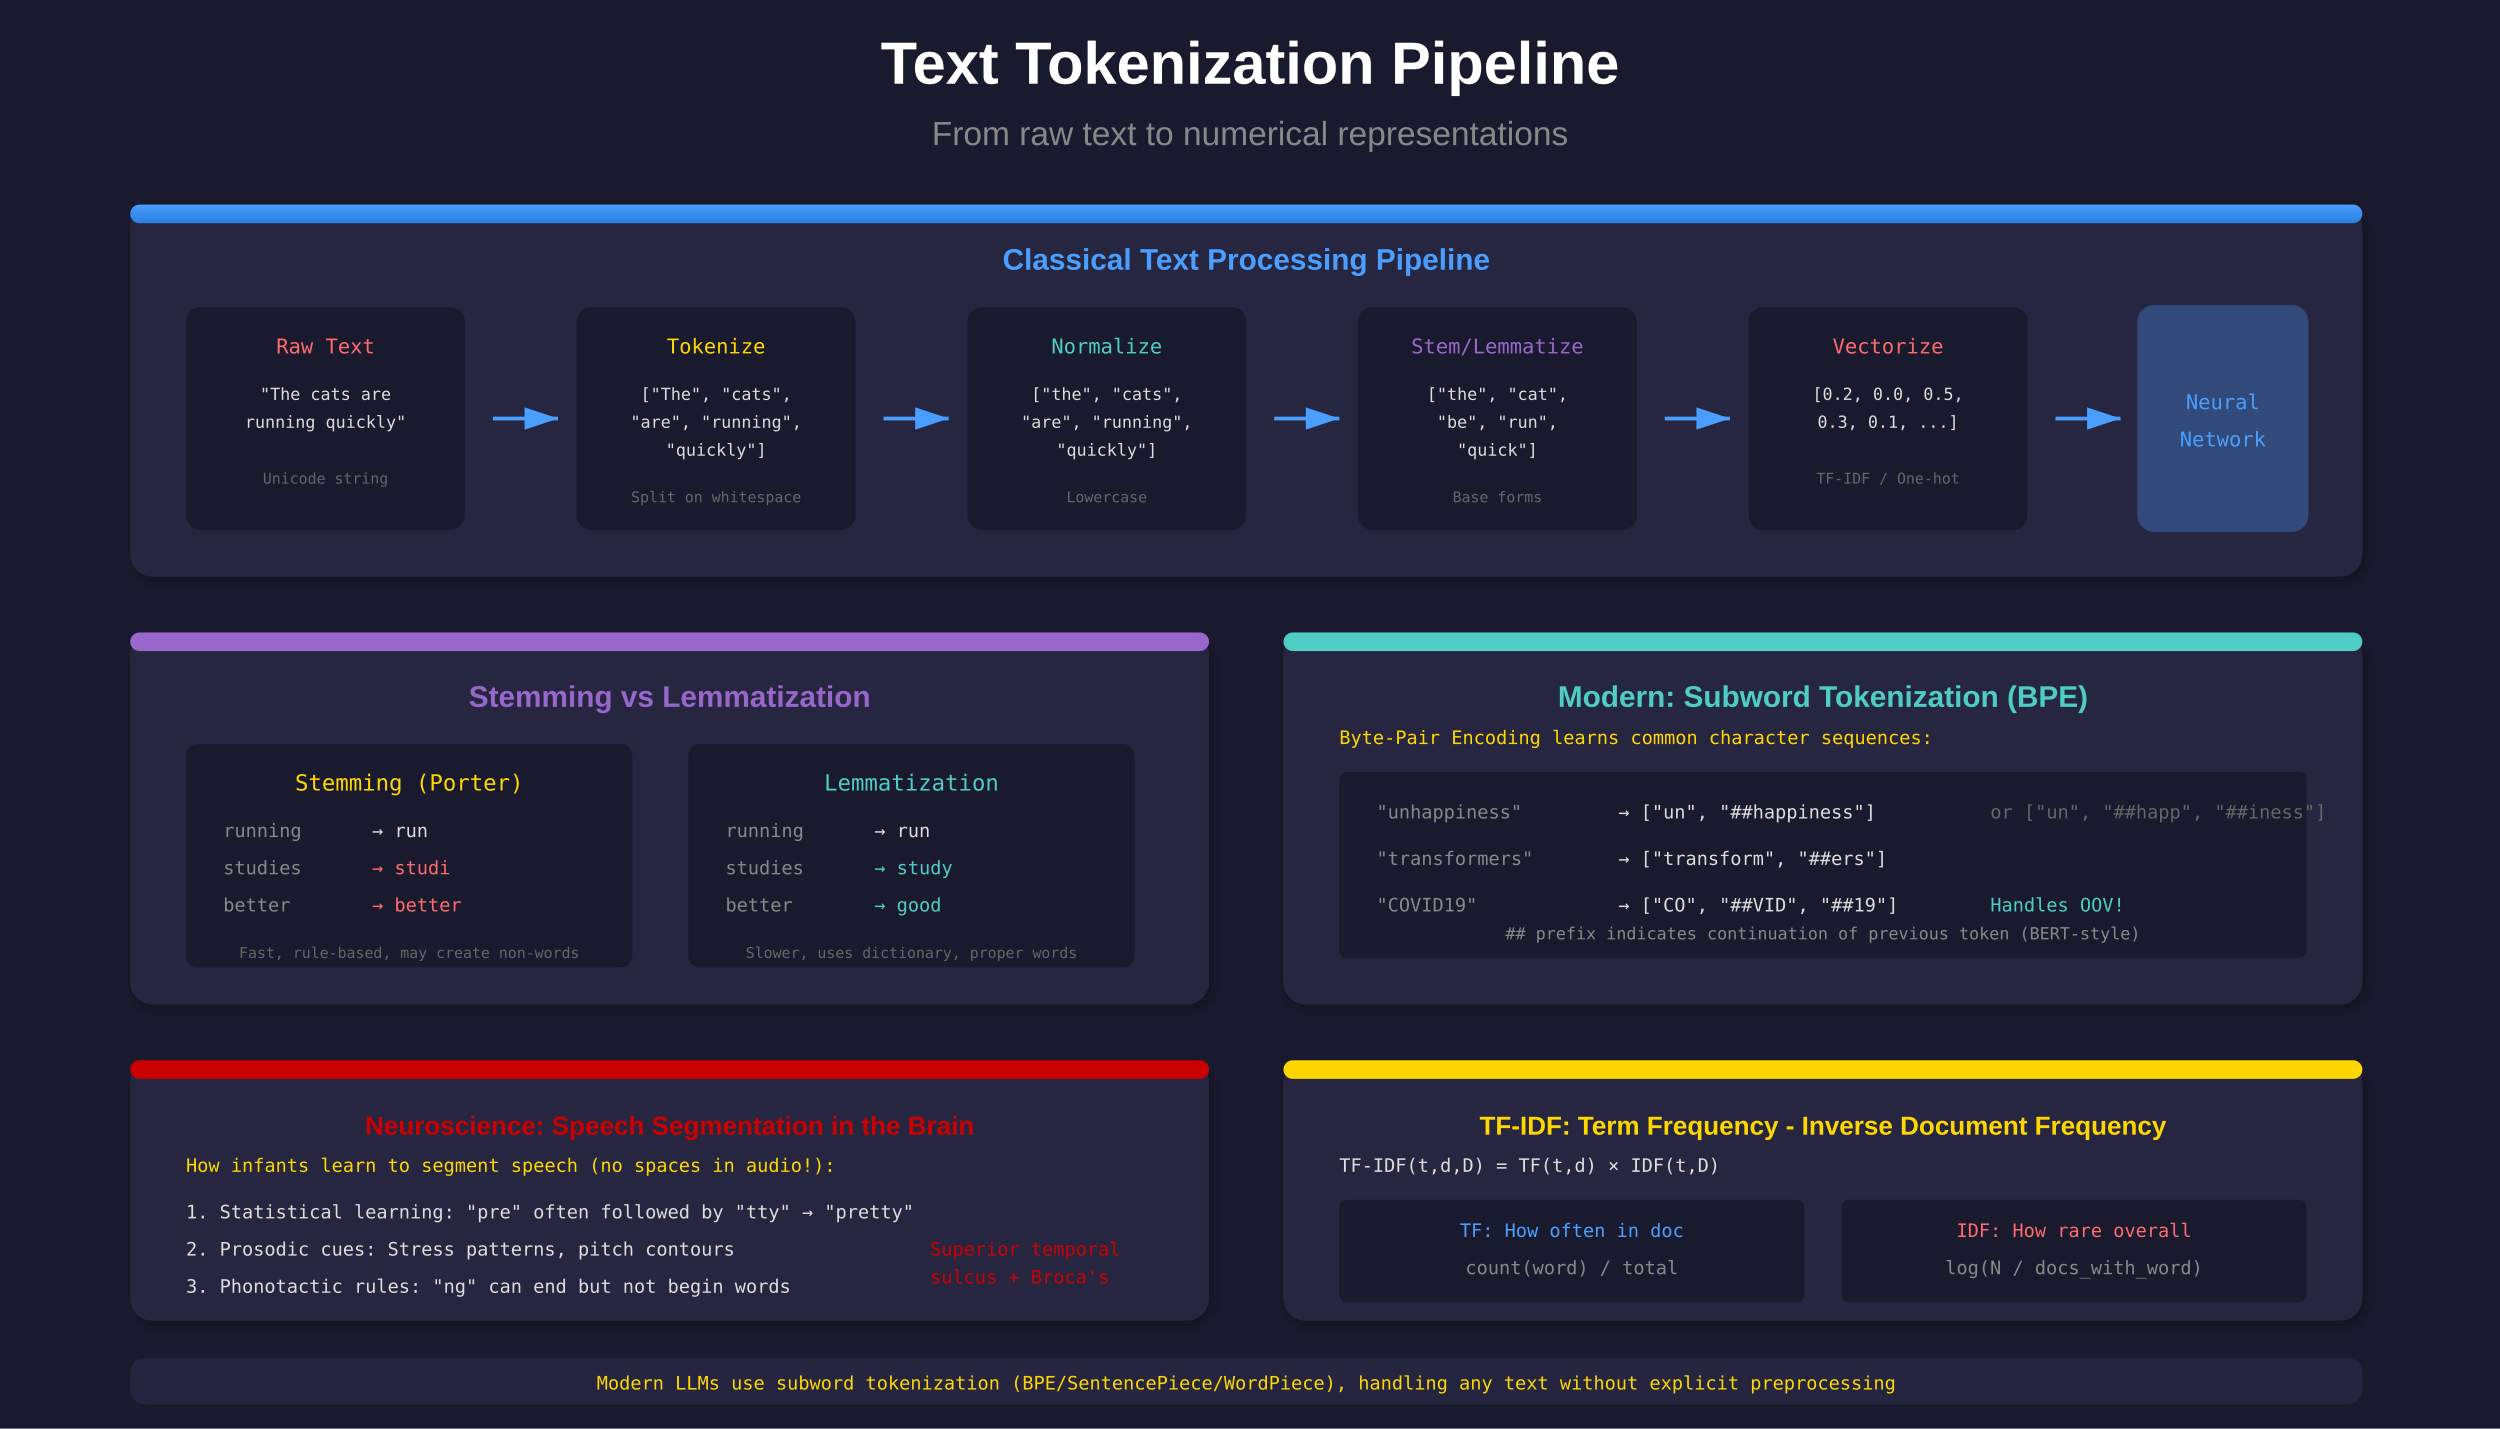
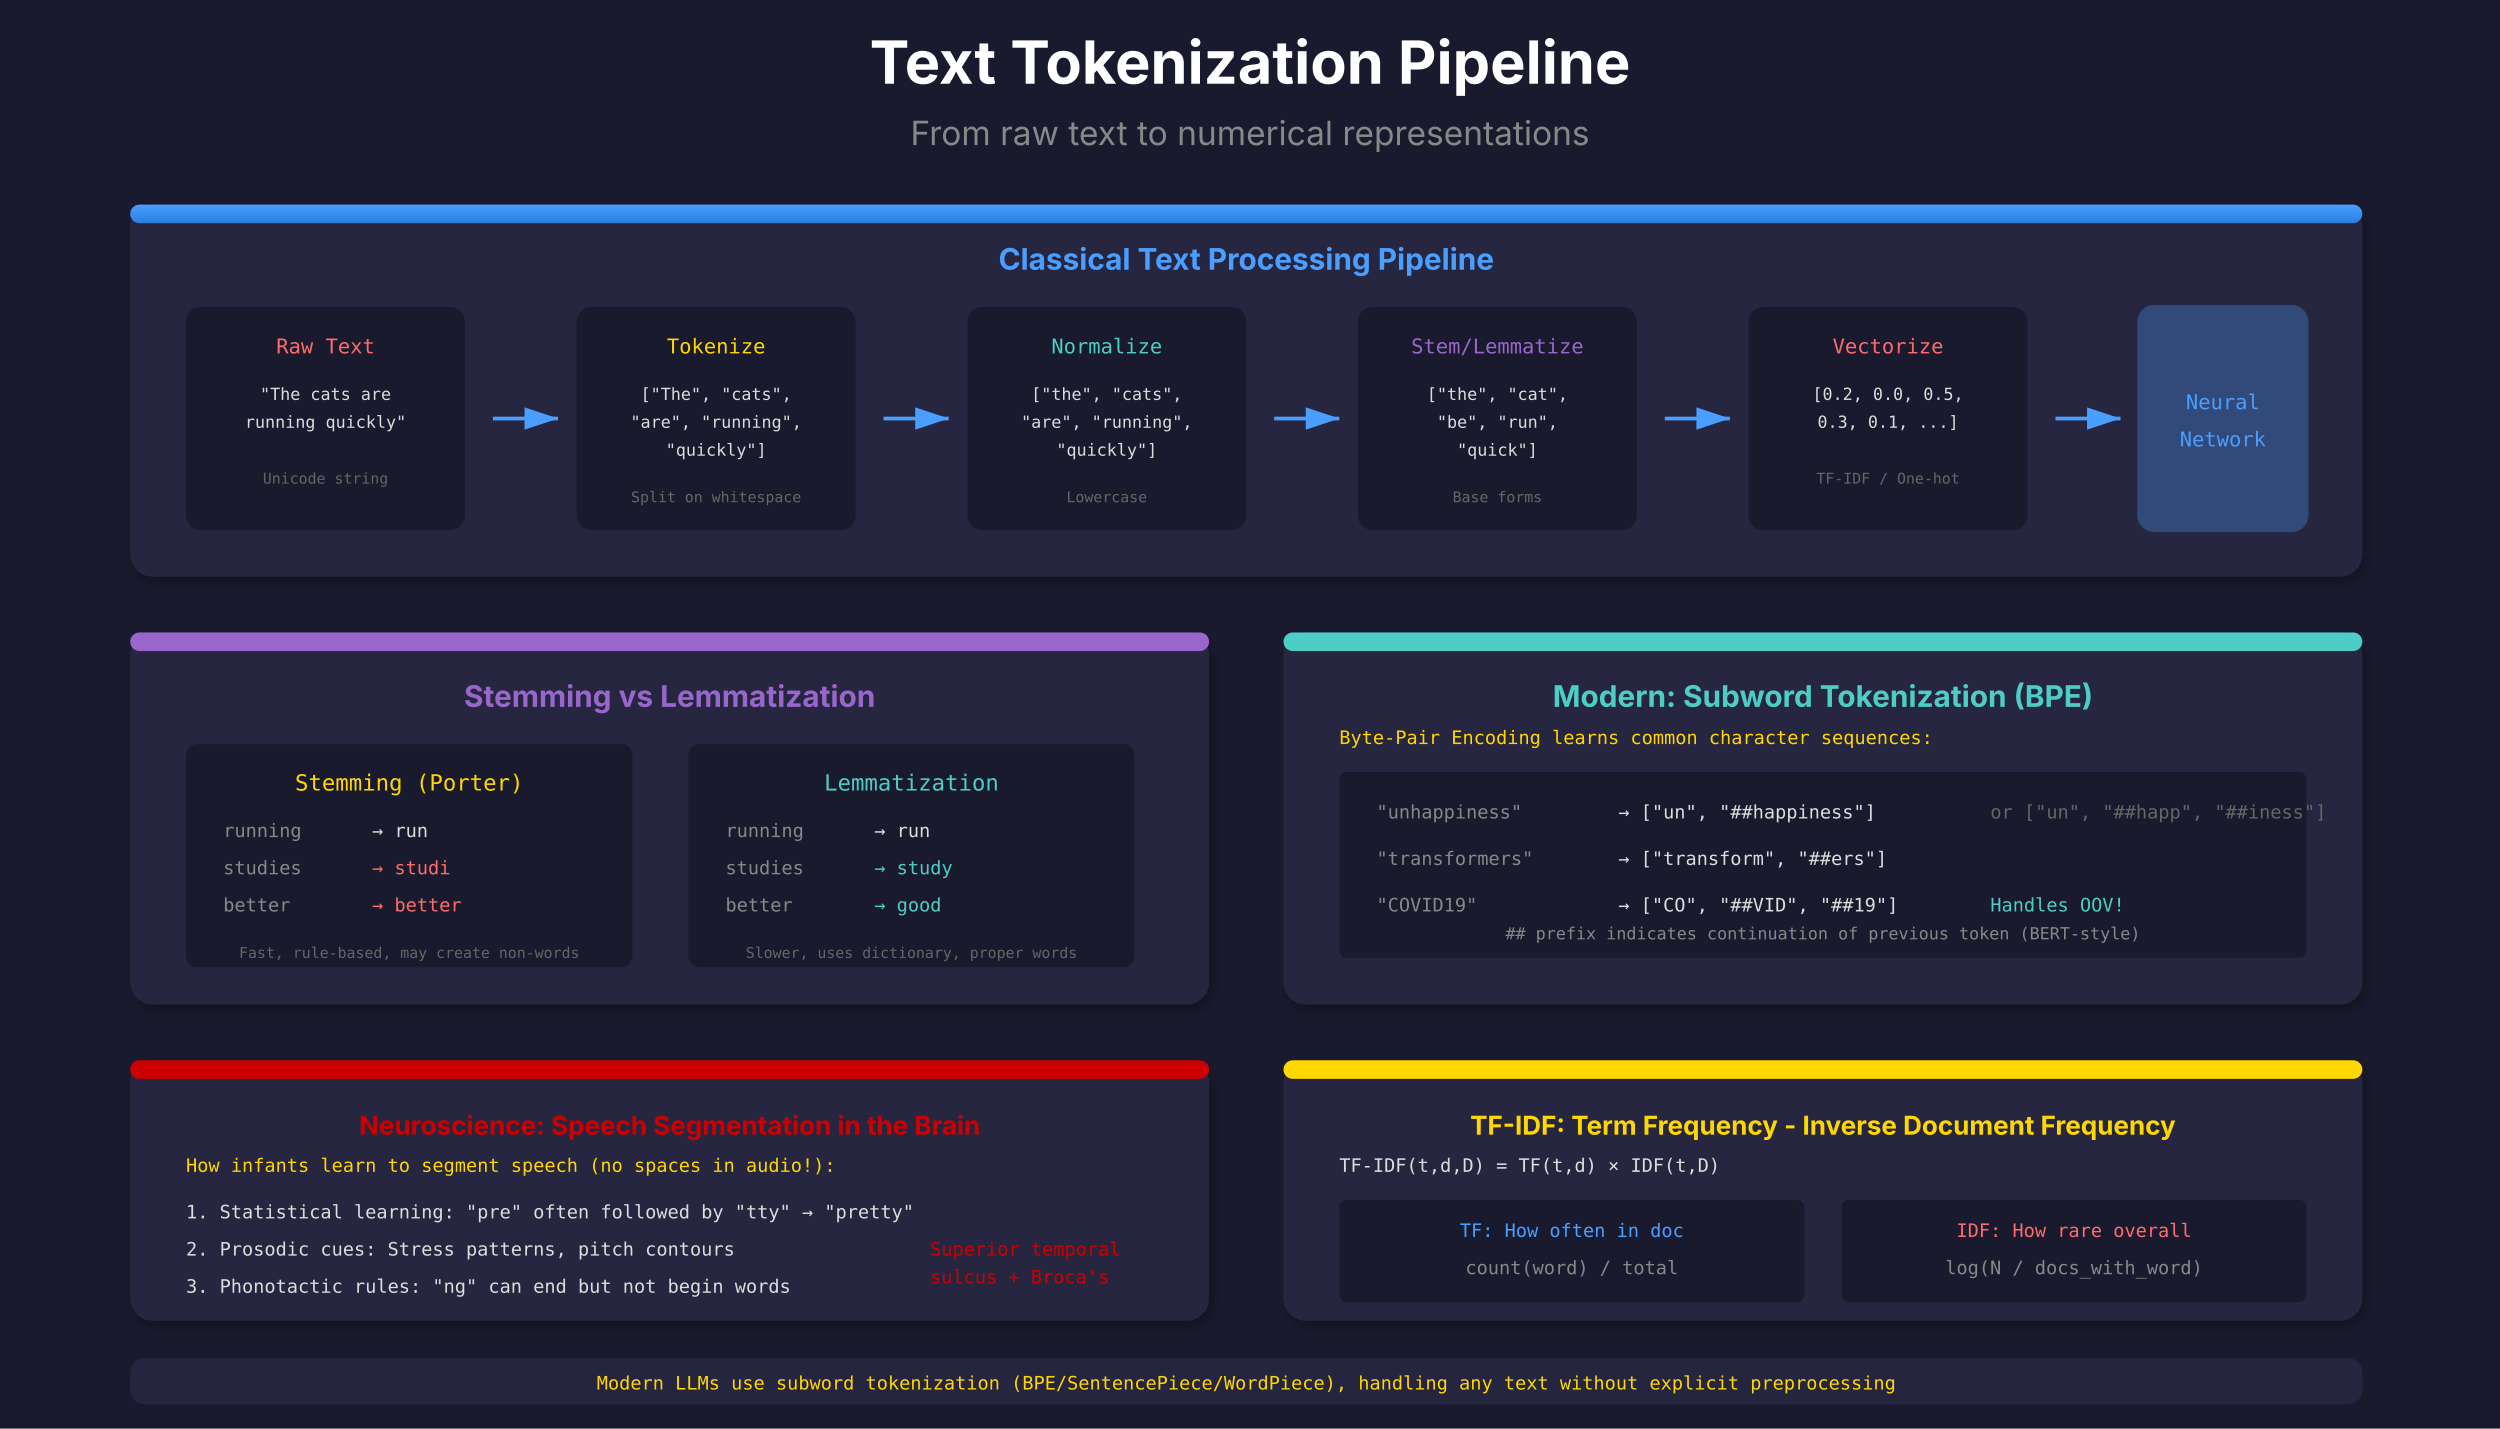
<svg xmlns="http://www.w3.org/2000/svg" viewBox="0 0 1344 768" width="1344" height="768">
  <defs>
    <linearGradient id="tokenGrad" x1="0%" y1="0%" x2="0%" y2="100%">
      <stop offset="0%" style="stop-color:#4a9eff;stop-opacity:1" />
      <stop offset="100%" style="stop-color:#2a7edf;stop-opacity:1" />
    </linearGradient>
    <filter id="shadow" x="-20%" y="-20%" width="140%" height="140%">
      <feDropShadow dx="2" dy="3" stdDeviation="3" flood-opacity="0.3" />
    </filter>
    <marker id="arrowBlue" markerWidth="10" markerHeight="10" refX="9" refY="3" orient="auto">
      <path d="M0,0 L0,6 L9,3 z" fill="#4a9eff" />
    </marker>
  </defs>
  <rect width="1344" height="768" fill="#1a1a2e" />
-   <text x="672" y="45" font-family="Helvetica Neue, Arial, sans-serif" font-size="32" font-weight="bold" fill="white" text-anchor="middle">Text Tokenization Pipeline</text>
-   <text x="672" y="78" font-family="Helvetica Neue, Arial, sans-serif" font-size="18" fill="#888" text-anchor="middle">From raw text to numerical representations</text>
+   <text x="672" y="45" font-family="SF Pro Display, SF Pro, -apple-system, sans-serif" font-size="32" font-weight="bold" fill="white" text-anchor="middle">Text Tokenization Pipeline</text>
+   <text x="672" y="78" font-family="SF Pro Display, SF Pro, -apple-system, sans-serif" font-size="18" fill="#888" text-anchor="middle">From raw text to numerical representations</text>
  <g transform="translate(70, 110)">
    <rect x="0" y="0" width="1200" height="200" rx="12" fill="#252540" filter="url(#shadow)" />
    <rect x="0" y="0" width="1200" height="10" rx="5" fill="url(#tokenGrad)" />
-     <text x="600" y="35" font-family="Helvetica Neue, Arial, sans-serif" font-size="16" font-weight="bold" fill="#4a9eff" text-anchor="middle">Classical Text Processing Pipeline</text>
+     <text x="600" y="35" font-family="SF Pro Display, SF Pro, -apple-system, sans-serif" font-size="16" font-weight="bold" fill="#4a9eff" text-anchor="middle">Classical Text Processing Pipeline</text>
    <g transform="translate(30, 55)">
      <rect x="0" y="0" width="150" height="120" rx="8" fill="#1a1a2e" />
-       <text x="75" y="25" font-family="Monaco, monospace" font-size="11" fill="#ff6b6b" text-anchor="middle">Raw Text</text>
-       <text x="75" y="50" font-family="Monaco, monospace" font-size="9" fill="#ddd" text-anchor="middle">"The cats are</text>
-       <text x="75" y="65" font-family="Monaco, monospace" font-size="9" fill="#ddd" text-anchor="middle">running quickly"</text>
-       <text x="75" y="95" font-family="Monaco, monospace" font-size="8" fill="#666" text-anchor="middle">Unicode string</text>
+       <text x="75" y="25" font-family="SF Mono, Menlo, monospace" font-size="11" fill="#ff6b6b" text-anchor="middle">Raw Text</text>
+       <text x="75" y="50" font-family="SF Mono, Menlo, monospace" font-size="9" fill="#ddd" text-anchor="middle">"The cats are</text>
+       <text x="75" y="65" font-family="SF Mono, Menlo, monospace" font-size="9" fill="#ddd" text-anchor="middle">running quickly"</text>
+       <text x="75" y="95" font-family="SF Mono, Menlo, monospace" font-size="8" fill="#666" text-anchor="middle">Unicode string</text>
    </g>
    <line x1="195" y1="115" x2="230" y2="115" stroke="#4a9eff" stroke-width="2" marker-end="url(#arrowBlue)" />
    <g transform="translate(240, 55)">
      <rect x="0" y="0" width="150" height="120" rx="8" fill="#1a1a2e" />
-       <text x="75" y="25" font-family="Monaco, monospace" font-size="11" fill="#ffd700" text-anchor="middle">Tokenize</text>
-       <text x="75" y="50" font-family="Monaco, monospace" font-size="9" fill="#ddd" text-anchor="middle">["The", "cats",</text>
-       <text x="75" y="65" font-family="Monaco, monospace" font-size="9" fill="#ddd" text-anchor="middle">"are", "running",</text>
-       <text x="75" y="80" font-family="Monaco, monospace" font-size="9" fill="#ddd" text-anchor="middle">"quickly"]</text>
-       <text x="75" y="105" font-family="Monaco, monospace" font-size="8" fill="#666" text-anchor="middle">Split on whitespace</text>
+       <text x="75" y="25" font-family="SF Mono, Menlo, monospace" font-size="11" fill="#ffd700" text-anchor="middle">Tokenize</text>
+       <text x="75" y="50" font-family="SF Mono, Menlo, monospace" font-size="9" fill="#ddd" text-anchor="middle">["The", "cats",</text>
+       <text x="75" y="65" font-family="SF Mono, Menlo, monospace" font-size="9" fill="#ddd" text-anchor="middle">"are", "running",</text>
+       <text x="75" y="80" font-family="SF Mono, Menlo, monospace" font-size="9" fill="#ddd" text-anchor="middle">"quickly"]</text>
+       <text x="75" y="105" font-family="SF Mono, Menlo, monospace" font-size="8" fill="#666" text-anchor="middle">Split on whitespace</text>
    </g>
    <line x1="405" y1="115" x2="440" y2="115" stroke="#4a9eff" stroke-width="2" marker-end="url(#arrowBlue)" />
    <g transform="translate(450, 55)">
      <rect x="0" y="0" width="150" height="120" rx="8" fill="#1a1a2e" />
-       <text x="75" y="25" font-family="Monaco, monospace" font-size="11" fill="#4ecdc4" text-anchor="middle">Normalize</text>
-       <text x="75" y="50" font-family="Monaco, monospace" font-size="9" fill="#ddd" text-anchor="middle">["the", "cats",</text>
-       <text x="75" y="65" font-family="Monaco, monospace" font-size="9" fill="#ddd" text-anchor="middle">"are", "running",</text>
-       <text x="75" y="80" font-family="Monaco, monospace" font-size="9" fill="#ddd" text-anchor="middle">"quickly"]</text>
-       <text x="75" y="105" font-family="Monaco, monospace" font-size="8" fill="#666" text-anchor="middle">Lowercase</text>
+       <text x="75" y="25" font-family="SF Mono, Menlo, monospace" font-size="11" fill="#4ecdc4" text-anchor="middle">Normalize</text>
+       <text x="75" y="50" font-family="SF Mono, Menlo, monospace" font-size="9" fill="#ddd" text-anchor="middle">["the", "cats",</text>
+       <text x="75" y="65" font-family="SF Mono, Menlo, monospace" font-size="9" fill="#ddd" text-anchor="middle">"are", "running",</text>
+       <text x="75" y="80" font-family="SF Mono, Menlo, monospace" font-size="9" fill="#ddd" text-anchor="middle">"quickly"]</text>
+       <text x="75" y="105" font-family="SF Mono, Menlo, monospace" font-size="8" fill="#666" text-anchor="middle">Lowercase</text>
    </g>
    <line x1="615" y1="115" x2="650" y2="115" stroke="#4a9eff" stroke-width="2" marker-end="url(#arrowBlue)" />
    <g transform="translate(660, 55)">
      <rect x="0" y="0" width="150" height="120" rx="8" fill="#1a1a2e" />
-       <text x="75" y="25" font-family="Monaco, monospace" font-size="11" fill="#9966cc" text-anchor="middle">Stem/Lemmatize</text>
-       <text x="75" y="50" font-family="Monaco, monospace" font-size="9" fill="#ddd" text-anchor="middle">["the", "cat",</text>
-       <text x="75" y="65" font-family="Monaco, monospace" font-size="9" fill="#ddd" text-anchor="middle">"be", "run",</text>
-       <text x="75" y="80" font-family="Monaco, monospace" font-size="9" fill="#ddd" text-anchor="middle">"quick"]</text>
-       <text x="75" y="105" font-family="Monaco, monospace" font-size="8" fill="#666" text-anchor="middle">Base forms</text>
+       <text x="75" y="25" font-family="SF Mono, Menlo, monospace" font-size="11" fill="#9966cc" text-anchor="middle">Stem/Lemmatize</text>
+       <text x="75" y="50" font-family="SF Mono, Menlo, monospace" font-size="9" fill="#ddd" text-anchor="middle">["the", "cat",</text>
+       <text x="75" y="65" font-family="SF Mono, Menlo, monospace" font-size="9" fill="#ddd" text-anchor="middle">"be", "run",</text>
+       <text x="75" y="80" font-family="SF Mono, Menlo, monospace" font-size="9" fill="#ddd" text-anchor="middle">"quick"]</text>
+       <text x="75" y="105" font-family="SF Mono, Menlo, monospace" font-size="8" fill="#666" text-anchor="middle">Base forms</text>
    </g>
    <line x1="825" y1="115" x2="860" y2="115" stroke="#4a9eff" stroke-width="2" marker-end="url(#arrowBlue)" />
    <g transform="translate(870, 55)">
      <rect x="0" y="0" width="150" height="120" rx="8" fill="#1a1a2e" />
-       <text x="75" y="25" font-family="Monaco, monospace" font-size="11" fill="#ff6b6b" text-anchor="middle">Vectorize</text>
-       <text x="75" y="50" font-family="Monaco, monospace" font-size="9" fill="#ddd" text-anchor="middle">[0.2, 0.0, 0.5,</text>
-       <text x="75" y="65" font-family="Monaco, monospace" font-size="9" fill="#ddd" text-anchor="middle"> 0.3, 0.1, ...]</text>
-       <text x="75" y="95" font-family="Monaco, monospace" font-size="8" fill="#666" text-anchor="middle">TF-IDF / One-hot</text>
+       <text x="75" y="25" font-family="SF Mono, Menlo, monospace" font-size="11" fill="#ff6b6b" text-anchor="middle">Vectorize</text>
+       <text x="75" y="50" font-family="SF Mono, Menlo, monospace" font-size="9" fill="#ddd" text-anchor="middle">[0.2, 0.0, 0.5,</text>
+       <text x="75" y="65" font-family="SF Mono, Menlo, monospace" font-size="9" fill="#ddd" text-anchor="middle"> 0.3, 0.1, ...]</text>
+       <text x="75" y="95" font-family="SF Mono, Menlo, monospace" font-size="8" fill="#666" text-anchor="middle">TF-IDF / One-hot</text>
    </g>
    <line x1="1035" y1="115" x2="1070" y2="115" stroke="#4a9eff" stroke-width="2" marker-end="url(#arrowBlue)" />
    <g transform="translate(1080, 55)">
      <rect x="0" y="0" width="90" height="120" rx="8" fill="#4a9eff" opacity="0.3" stroke="#4a9eff" stroke-width="2" />
-       <text x="45" y="55" font-family="Monaco, monospace" font-size="11" fill="#4a9eff" text-anchor="middle">Neural</text>
-       <text x="45" y="75" font-family="Monaco, monospace" font-size="11" fill="#4a9eff" text-anchor="middle">Network</text>
+       <text x="45" y="55" font-family="SF Mono, Menlo, monospace" font-size="11" fill="#4a9eff" text-anchor="middle">Neural</text>
+       <text x="45" y="75" font-family="SF Mono, Menlo, monospace" font-size="11" fill="#4a9eff" text-anchor="middle">Network</text>
    </g>
  </g>
  <g transform="translate(70, 340)">
    <rect x="0" y="0" width="580" height="200" rx="12" fill="#252540" filter="url(#shadow)" />
    <rect x="0" y="0" width="580" height="10" rx="5" fill="#9966cc" />
-     <text x="290" y="40" font-family="Helvetica Neue, Arial, sans-serif" font-size="16" font-weight="bold" fill="#9966cc" text-anchor="middle">Stemming vs Lemmatization</text>
+     <text x="290" y="40" font-family="SF Pro Display, SF Pro, -apple-system, sans-serif" font-size="16" font-weight="bold" fill="#9966cc" text-anchor="middle">Stemming vs Lemmatization</text>
    <g transform="translate(30, 60)">
      <rect x="0" y="0" width="240" height="120" rx="6" fill="#1a1a2e" />
-       <text x="120" y="25" font-family="Monaco, monospace" font-size="12" fill="#ffd700" text-anchor="middle">Stemming (Porter)</text>
-       <text x="20" y="50" font-family="Monaco, monospace" font-size="10" fill="#888">running</text>
-       <text x="100" y="50" font-family="Monaco, monospace" font-size="10" fill="#ddd">→ run</text>
-       <text x="20" y="70" font-family="Monaco, monospace" font-size="10" fill="#888">studies</text>
-       <text x="100" y="70" font-family="Monaco, monospace" font-size="10" fill="#ff6b6b">→ studi</text>
-       <text x="20" y="90" font-family="Monaco, monospace" font-size="10" fill="#888">better</text>
-       <text x="100" y="90" font-family="Monaco, monospace" font-size="10" fill="#ff6b6b">→ better</text>
-       <text x="120" y="115" font-family="Monaco, monospace" font-size="8" fill="#666" text-anchor="middle">Fast, rule-based, may create non-words</text>
+       <text x="120" y="25" font-family="SF Mono, Menlo, monospace" font-size="12" fill="#ffd700" text-anchor="middle">Stemming (Porter)</text>
+       <text x="20" y="50" font-family="SF Mono, Menlo, monospace" font-size="10" fill="#888">running</text>
+       <text x="100" y="50" font-family="SF Mono, Menlo, monospace" font-size="10" fill="#ddd">→ run</text>
+       <text x="20" y="70" font-family="SF Mono, Menlo, monospace" font-size="10" fill="#888">studies</text>
+       <text x="100" y="70" font-family="SF Mono, Menlo, monospace" font-size="10" fill="#ff6b6b">→ studi</text>
+       <text x="20" y="90" font-family="SF Mono, Menlo, monospace" font-size="10" fill="#888">better</text>
+       <text x="100" y="90" font-family="SF Mono, Menlo, monospace" font-size="10" fill="#ff6b6b">→ better</text>
+       <text x="120" y="115" font-family="SF Mono, Menlo, monospace" font-size="8" fill="#666" text-anchor="middle">Fast, rule-based, may create non-words</text>
    </g>
    <g transform="translate(300, 60)">
      <rect x="0" y="0" width="240" height="120" rx="6" fill="#1a1a2e" />
-       <text x="120" y="25" font-family="Monaco, monospace" font-size="12" fill="#4ecdc4" text-anchor="middle">Lemmatization</text>
-       <text x="20" y="50" font-family="Monaco, monospace" font-size="10" fill="#888">running</text>
-       <text x="100" y="50" font-family="Monaco, monospace" font-size="10" fill="#ddd">→ run</text>
-       <text x="20" y="70" font-family="Monaco, monospace" font-size="10" fill="#888">studies</text>
-       <text x="100" y="70" font-family="Monaco, monospace" font-size="10" fill="#4ecdc4">→ study</text>
-       <text x="20" y="90" font-family="Monaco, monospace" font-size="10" fill="#888">better</text>
-       <text x="100" y="90" font-family="Monaco, monospace" font-size="10" fill="#4ecdc4">→ good</text>
-       <text x="120" y="115" font-family="Monaco, monospace" font-size="8" fill="#666" text-anchor="middle">Slower, uses dictionary, proper words</text>
+       <text x="120" y="25" font-family="SF Mono, Menlo, monospace" font-size="12" fill="#4ecdc4" text-anchor="middle">Lemmatization</text>
+       <text x="20" y="50" font-family="SF Mono, Menlo, monospace" font-size="10" fill="#888">running</text>
+       <text x="100" y="50" font-family="SF Mono, Menlo, monospace" font-size="10" fill="#ddd">→ run</text>
+       <text x="20" y="70" font-family="SF Mono, Menlo, monospace" font-size="10" fill="#888">studies</text>
+       <text x="100" y="70" font-family="SF Mono, Menlo, monospace" font-size="10" fill="#4ecdc4">→ study</text>
+       <text x="20" y="90" font-family="SF Mono, Menlo, monospace" font-size="10" fill="#888">better</text>
+       <text x="100" y="90" font-family="SF Mono, Menlo, monospace" font-size="10" fill="#4ecdc4">→ good</text>
+       <text x="120" y="115" font-family="SF Mono, Menlo, monospace" font-size="8" fill="#666" text-anchor="middle">Slower, uses dictionary, proper words</text>
    </g>
  </g>
  <g transform="translate(690, 340)">
    <rect x="0" y="0" width="580" height="200" rx="12" fill="#252540" filter="url(#shadow)" />
    <rect x="0" y="0" width="580" height="10" rx="5" fill="#4ecdc4" />
-     <text x="290" y="40" font-family="Helvetica Neue, Arial, sans-serif" font-size="16" font-weight="bold" fill="#4ecdc4" text-anchor="middle">Modern: Subword Tokenization (BPE)</text>
-     <g transform="translate(30, 60)" font-family="Monaco, monospace" font-size="10">
+     <text x="290" y="40" font-family="SF Pro Display, SF Pro, -apple-system, sans-serif" font-size="16" font-weight="bold" fill="#4ecdc4" text-anchor="middle">Modern: Subword Tokenization (BPE)</text>
+     <g transform="translate(30, 60)" font-family="SF Mono, Menlo, monospace" font-size="10">
      <text x="0" y="0" fill="#ffd700">Byte-Pair Encoding learns common character sequences:</text>
      <rect x="0" y="15" width="520" height="100" rx="4" fill="#1a1a2e" />
      <text x="20" y="40" fill="#888">"unhappiness"</text>
      <text x="150" y="40" fill="#ddd">→ ["un", "##happiness"]</text>
      <text x="350" y="40" fill="#666">or ["un", "##happ", "##iness"]</text>
      <text x="20" y="65" fill="#888">"transformers"</text>
      <text x="150" y="65" fill="#ddd">→ ["transform", "##ers"]</text>
      <text x="20" y="90" fill="#888">"COVID19"</text>
      <text x="150" y="90" fill="#ddd">→ ["CO", "##VID", "##19"]</text>
      <text x="350" y="90" fill="#4ecdc4">Handles OOV!</text>
    </g>
    <g transform="translate(30, 165)">
-       <text x="260" y="0" font-family="Monaco, monospace" font-size="9" fill="#888" text-anchor="middle">## prefix indicates continuation of previous token (BERT-style)</text>
+       <text x="260" y="0" font-family="SF Mono, Menlo, monospace" font-size="9" fill="#888" text-anchor="middle">## prefix indicates continuation of previous token (BERT-style)</text>
    </g>
  </g>
  <g transform="translate(70, 570)">
    <rect x="0" y="0" width="580" height="140" rx="12" fill="#252540" filter="url(#shadow)" />
    <rect x="0" y="0" width="580" height="10" rx="5" fill="#cc0000" />
-     <text x="290" y="40" font-family="Helvetica Neue, Arial, sans-serif" font-size="14" font-weight="bold" fill="#cc0000" text-anchor="middle">Neuroscience: Speech Segmentation in the Brain</text>
-     <g transform="translate(30, 60)" font-family="Monaco, monospace" font-size="10">
+     <text x="290" y="40" font-family="SF Pro Display, SF Pro, -apple-system, sans-serif" font-size="14" font-weight="bold" fill="#cc0000" text-anchor="middle">Neuroscience: Speech Segmentation in the Brain</text>
+     <g transform="translate(30, 60)" font-family="SF Mono, Menlo, monospace" font-size="10">
      <text x="0" y="0" fill="#ffd700">How infants learn to segment speech (no spaces in audio!):</text>
      <text x="0" y="25" fill="#ddd">1. Statistical learning: "pre" often followed by "tty" → "pretty"</text>
      <text x="0" y="45" fill="#ddd">2. Prosodic cues: Stress patterns, pitch contours</text>
      <text x="0" y="65" fill="#ddd">3. Phonotactic rules: "ng" can end but not begin words</text>
      <text x="400" y="45" fill="#cc0000">Superior temporal</text>
      <text x="400" y="60" fill="#cc0000">sulcus + Broca's</text>
    </g>
  </g>
  <g transform="translate(690, 570)">
    <rect x="0" y="0" width="580" height="140" rx="12" fill="#252540" filter="url(#shadow)" />
    <rect x="0" y="0" width="580" height="10" rx="5" fill="#ffd700" />
-     <text x="290" y="40" font-family="Helvetica Neue, Arial, sans-serif" font-size="14" font-weight="bold" fill="#ffd700" text-anchor="middle">TF-IDF: Term Frequency - Inverse Document Frequency</text>
-     <g transform="translate(30, 60)" font-family="Monaco, monospace" font-size="10">
+     <text x="290" y="40" font-family="SF Pro Display, SF Pro, -apple-system, sans-serif" font-size="14" font-weight="bold" fill="#ffd700" text-anchor="middle">TF-IDF: Term Frequency - Inverse Document Frequency</text>
+     <g transform="translate(30, 60)" font-family="SF Mono, Menlo, monospace" font-size="10">
      <text x="0" y="0" fill="#ddd">TF-IDF(t,d,D) = TF(t,d) × IDF(t,D)</text>
      <rect x="0" y="15" width="250" height="55" rx="4" fill="#1a1a2e" />
      <text x="125" y="35" fill="#4a9eff" text-anchor="middle">TF: How often in doc</text>
      <text x="125" y="55" fill="#888" text-anchor="middle">count(word) / total</text>
      <rect x="270" y="15" width="250" height="55" rx="4" fill="#1a1a2e" />
      <text x="395" y="35" fill="#ff6b6b" text-anchor="middle">IDF: How rare overall</text>
      <text x="395" y="55" fill="#888" text-anchor="middle">log(N / docs_with_word)</text>
    </g>
  </g>
  <g transform="translate(70, 730)">
    <rect x="0" y="0" width="1200" height="25" rx="8" fill="#252540" />
-     <text x="600" y="17" font-family="Monaco, monospace" font-size="10" fill="#ffd700" text-anchor="middle">Modern LLMs use subword tokenization (BPE/SentencePiece/WordPiece), handling any text without explicit preprocessing</text>
+     <text x="600" y="17" font-family="SF Mono, Menlo, monospace" font-size="10" fill="#ffd700" text-anchor="middle">Modern LLMs use subword tokenization (BPE/SentencePiece/WordPiece), handling any text without explicit preprocessing</text>
  </g>
</svg>
